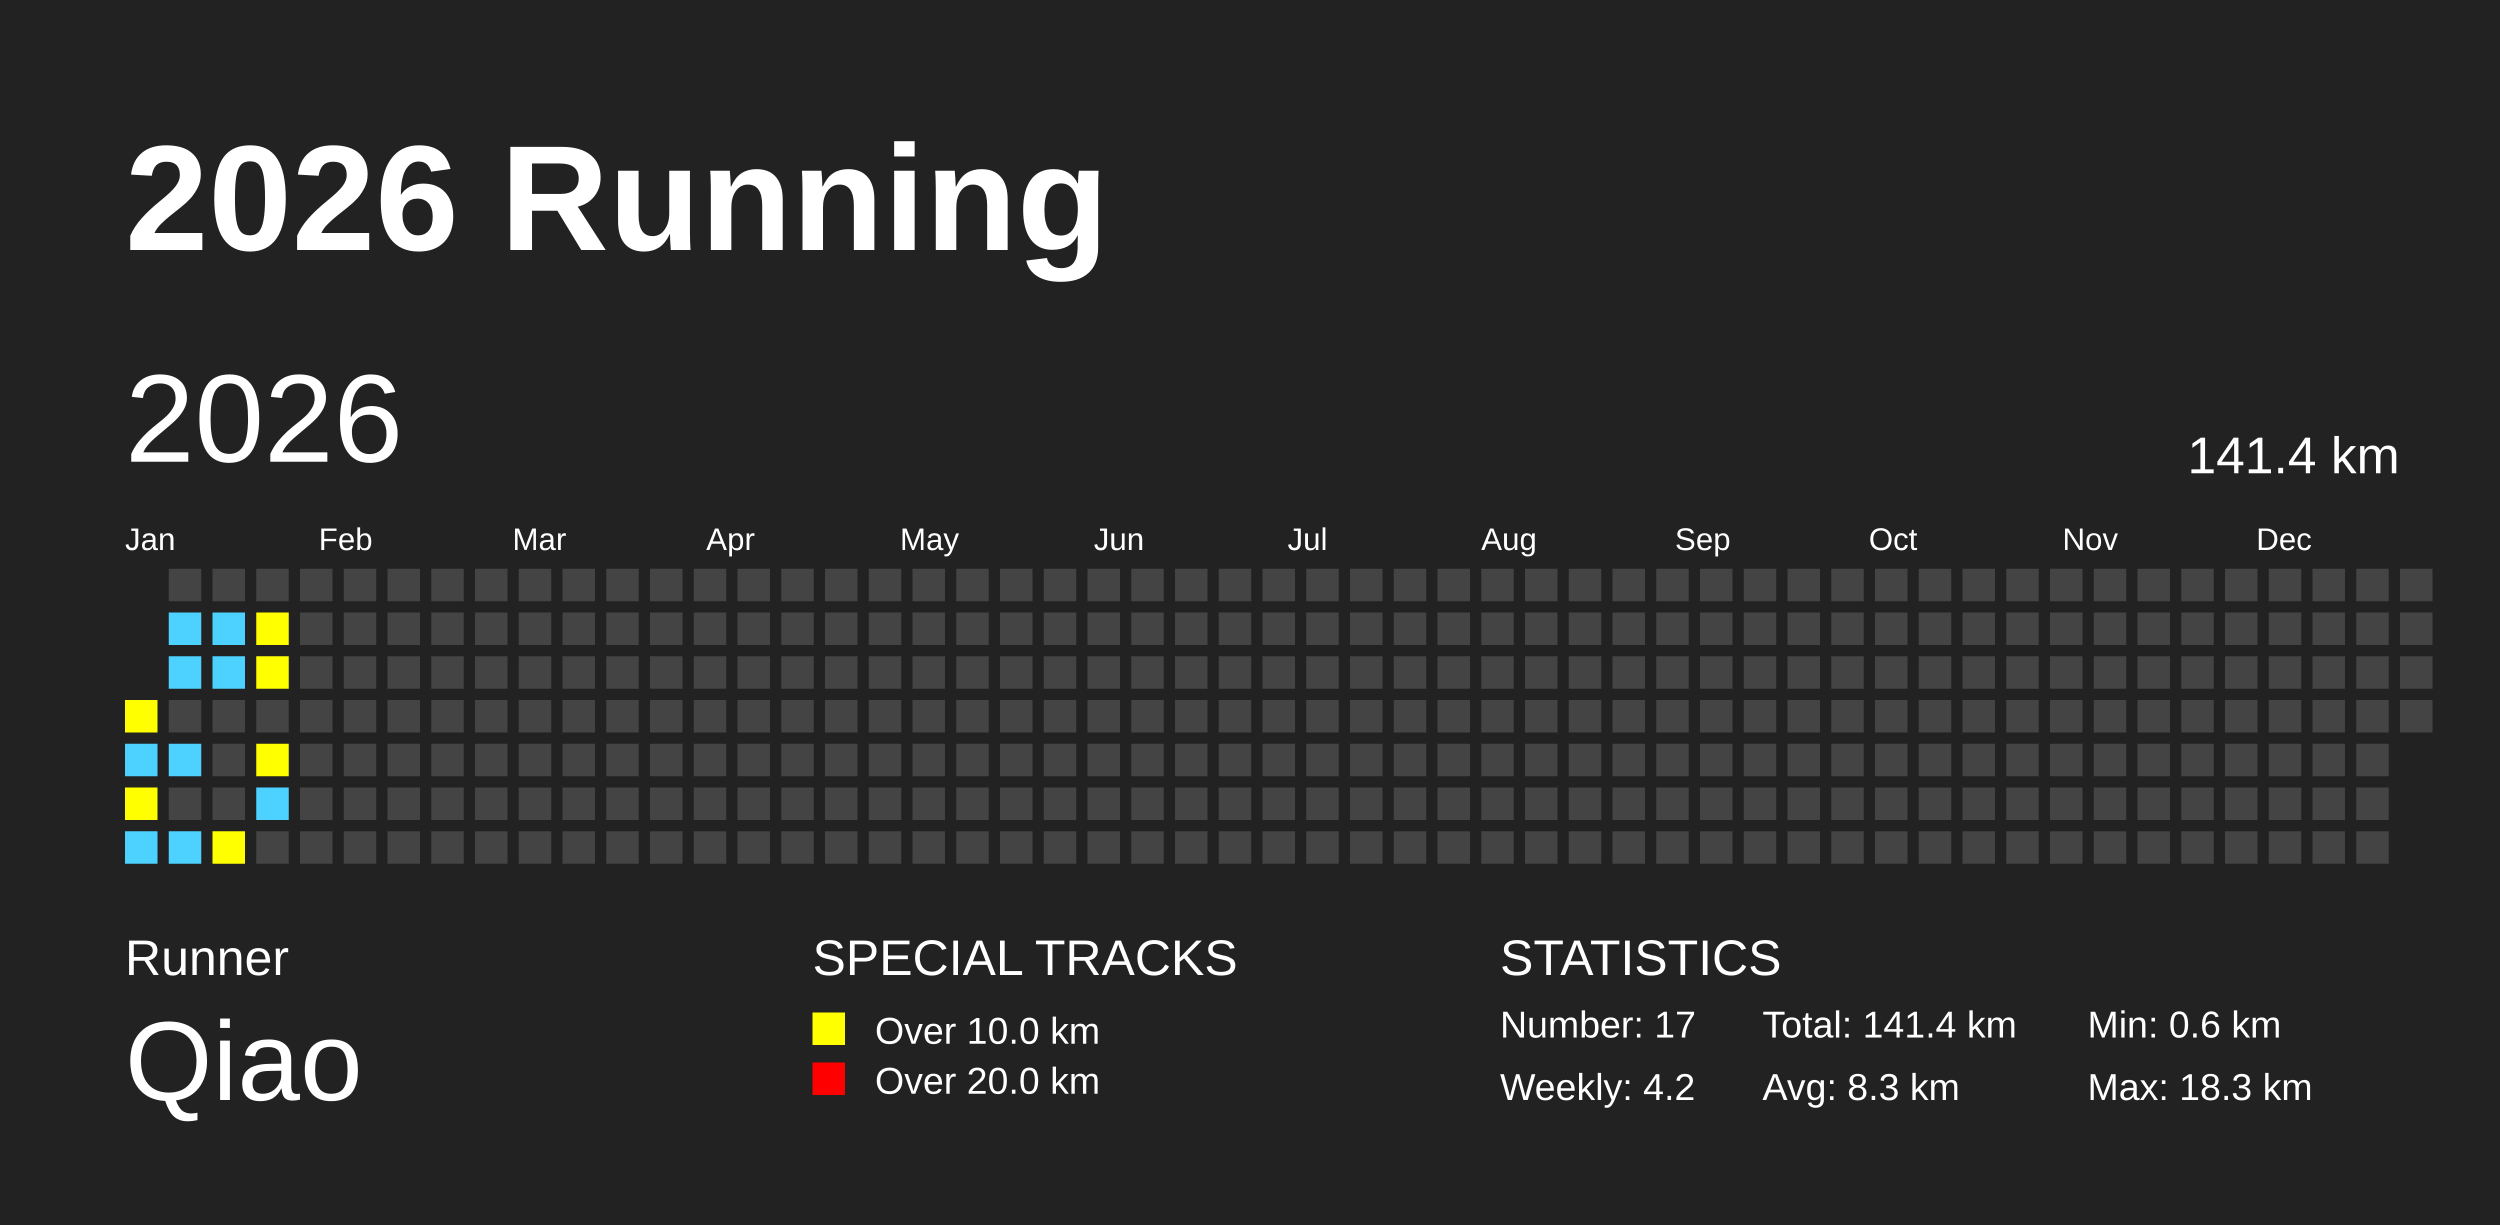
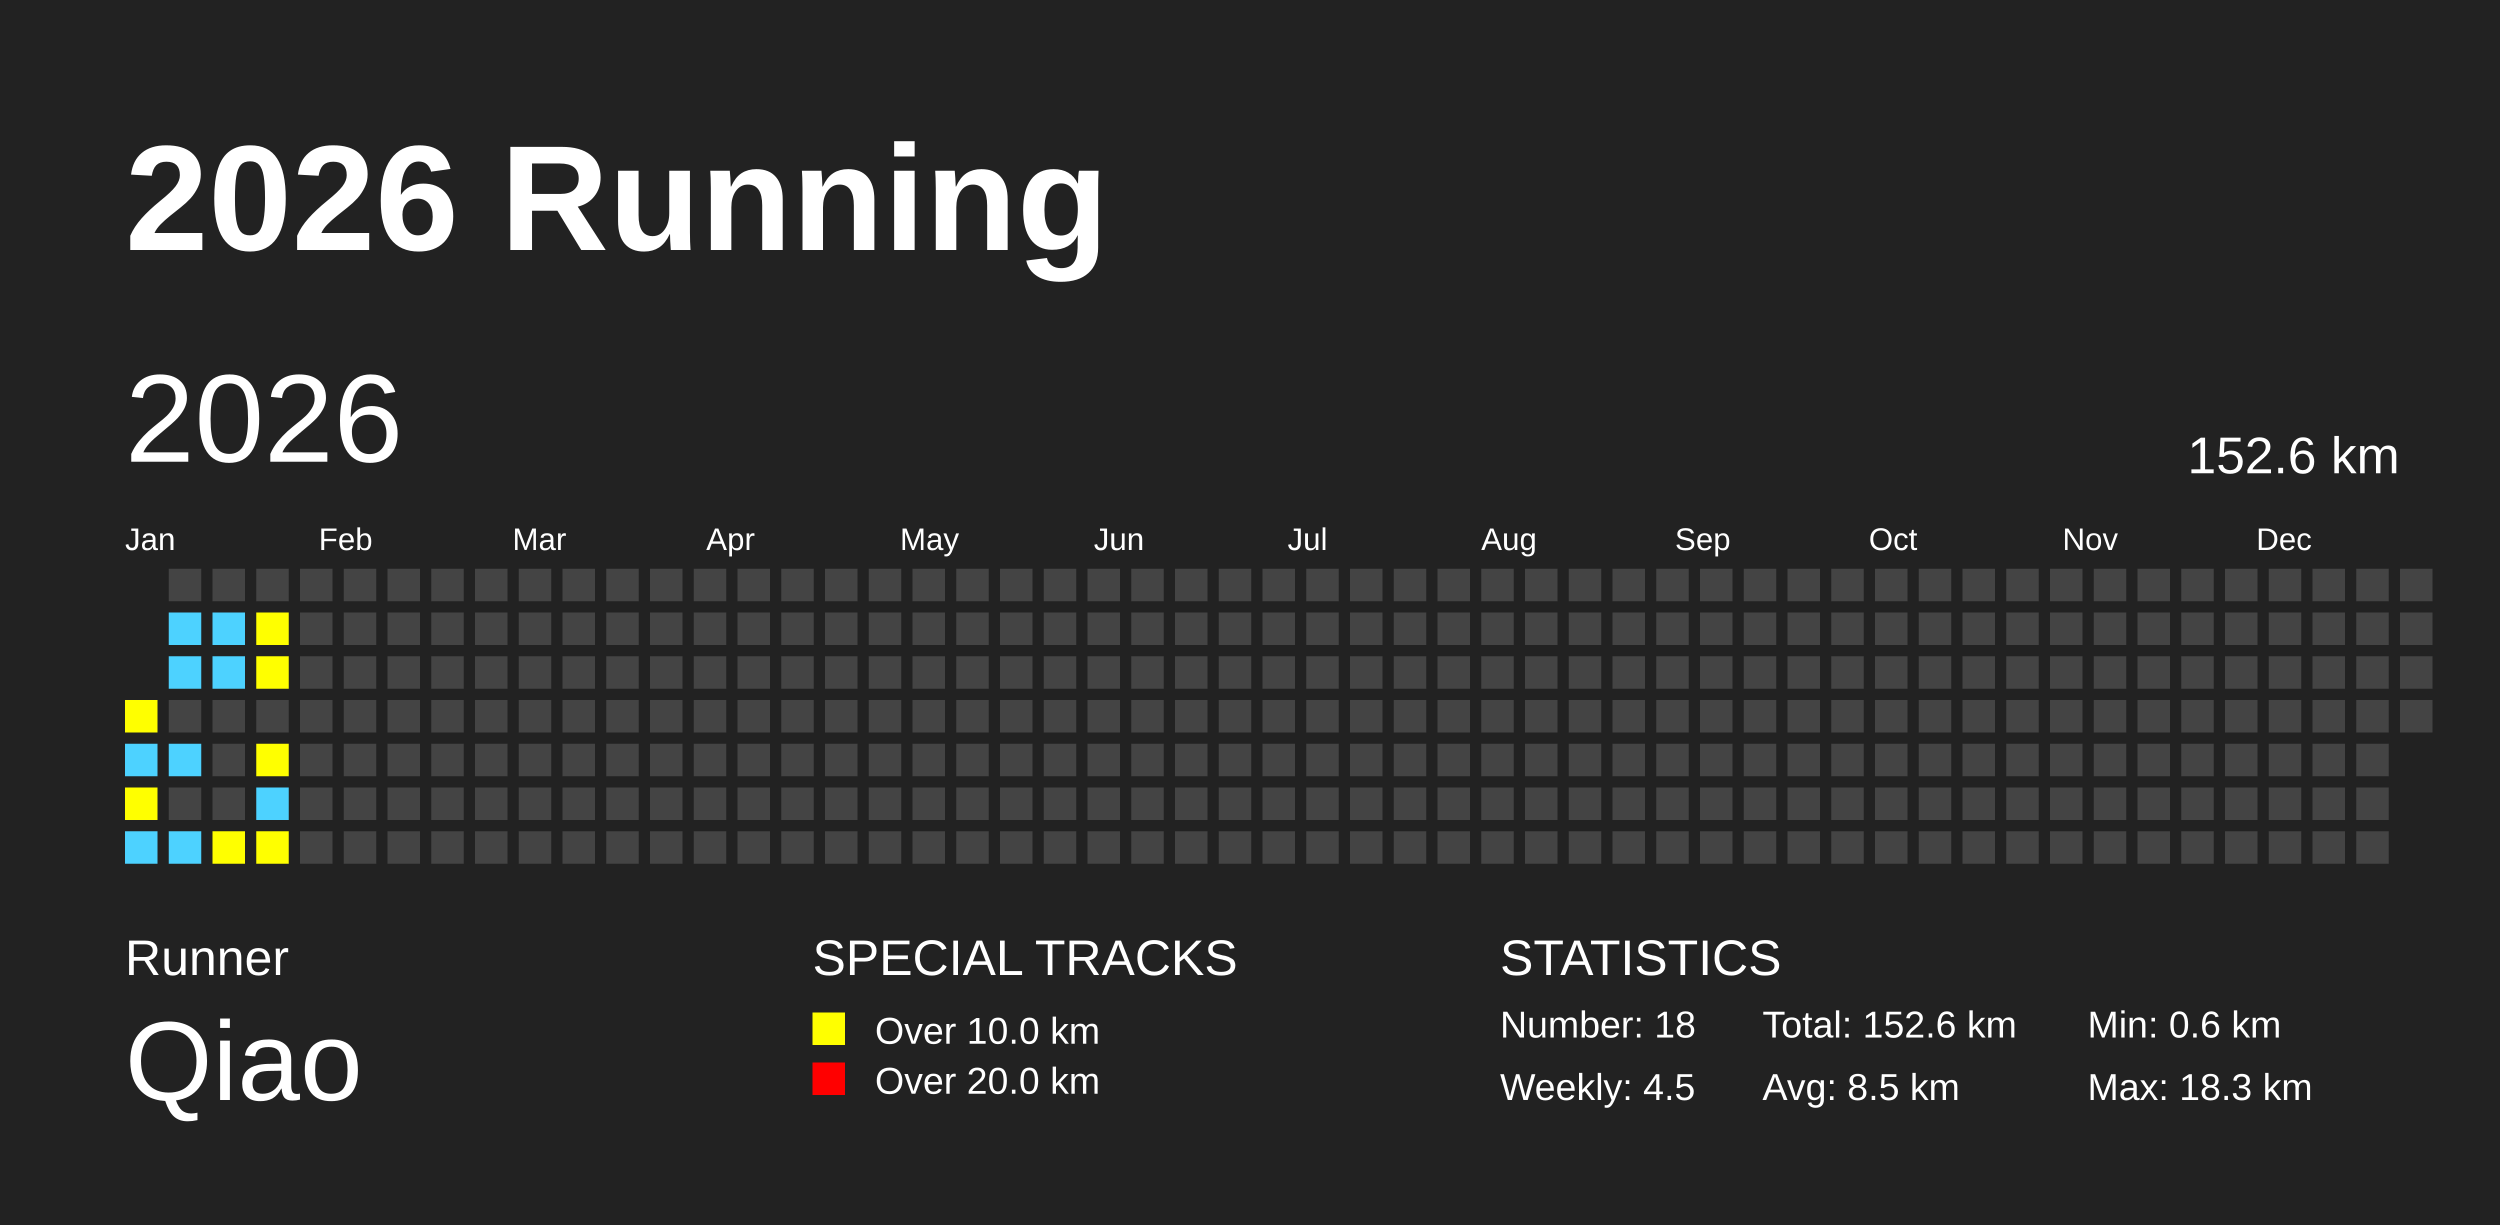
<svg xmlns="http://www.w3.org/2000/svg" baseProfile="full" height="98mm" version="1.1" viewBox="0,0,200,98" width="200mm">
  <defs />
  <rect fill="#222222" height="98" width="200" x="0" y="0" />
  <text fill="#FFFFFF" style="font-size:12px; font-family:Arial; font-weight:bold;" x="10" y="20">2026 Running</text>
  <text fill="#FFFFFF" style="font-size:4px; font-family:Arial" x="10" y="78">Runner</text>
  <text fill="#FFFFFF" style="font-size:9px; font-family:Arial" x="10" y="88">Qiao</text>
  <text fill="#FFFFFF" style="font-size:4px; font-family:Arial" x="65" y="78">SPECIAL TRACKS</text>
  <rect fill="yellow" height="2.6" width="2.6" x="65" y="81" />
  <text fill="#FFFFFF" style="font-size:3px; font-family:Arial" x="70" y="83.5">Over 10.0 km</text>
  <rect fill="red" height="2.6" width="2.6" x="65" y="85" />
  <text fill="#FFFFFF" style="font-size:3px; font-family:Arial" x="70" y="87.5">Over 20.0 km</text>
  <text fill="#FFFFFF" style="font-size:4px; font-family:Arial" x="120" y="78">STATISTICS</text>
-   <text fill="#FFFFFF" style="font-size:3px; font-family:Arial" x="120" y="83">Number: 17</text>
-   <text fill="#FFFFFF" style="font-size:3px; font-family:Arial" x="120" y="88">Weekly: 4.2</text>
-   <text fill="#FFFFFF" style="font-size:3px; font-family:Arial" x="141" y="83">Total: 141.4 km</text>
-   <text fill="#FFFFFF" style="font-size:3px; font-family:Arial" x="141" y="88">Avg: 8.3 km</text>
+   <text fill="#FFFFFF" style="font-size:3px; font-family:Arial" x="120" y="83">Number: 18</text>
+   <text fill="#FFFFFF" style="font-size:3px; font-family:Arial" x="120" y="88">Weekly: 4.5</text>
+   <text fill="#FFFFFF" style="font-size:3px; font-family:Arial" x="141" y="83">Total: 152.6 km</text>
+   <text fill="#FFFFFF" style="font-size:3px; font-family:Arial" x="141" y="88">Avg: 8.5 km</text>
  <text fill="#FFFFFF" style="font-size:3px; font-family:Arial" x="167" y="83">Min: 0.6 km</text>
  <text fill="#FFFFFF" style="font-size:3px; font-family:Arial" x="167" y="88">Max: 18.3 km</text>
  <text dominant-baseline="hanging" fill="#FFFFFF" style="font-size:10.0px; font-family:Arial;" x="10" y="30">2026</text>
-   <text dominant-baseline="hanging" fill="#FFFFFF" style="font-size:4.125px; font-family:Arial;" x="175" y="35">141.4 km</text>
+   <text dominant-baseline="hanging" fill="#FFFFFF" style="font-size:4.125px; font-family:Arial;" x="175" y="35">152.6 km</text>
  <text fill="#FFFFFF" style="font-size:2.5px; font-family:Arial" x="10.0" y="44">Jan</text>
  <text fill="#FFFFFF" style="font-size:2.5px; font-family:Arial" x="25.5" y="44">Feb</text>
  <text fill="#FFFFFF" style="font-size:2.5px; font-family:Arial" x="41.0" y="44">Mar</text>
  <text fill="#FFFFFF" style="font-size:2.5px; font-family:Arial" x="56.5" y="44">Apr</text>
  <text fill="#FFFFFF" style="font-size:2.5px; font-family:Arial" x="72.0" y="44">May</text>
  <text fill="#FFFFFF" style="font-size:2.5px; font-family:Arial" x="87.5" y="44">Jun</text>
  <text fill="#FFFFFF" style="font-size:2.5px; font-family:Arial" x="103.0" y="44">Jul</text>
  <text fill="#FFFFFF" style="font-size:2.5px; font-family:Arial" x="118.5" y="44">Aug</text>
  <text fill="#FFFFFF" style="font-size:2.5px; font-family:Arial" x="134.0" y="44">Sep</text>
  <text fill="#FFFFFF" style="font-size:2.5px; font-family:Arial" x="149.5" y="44">Oct</text>
  <text fill="#FFFFFF" style="font-size:2.5px; font-family:Arial" x="165.0" y="44">Nov</text>
  <text fill="#FFFFFF" style="font-size:2.5px; font-family:Arial" x="180.5" y="44">Dec</text>
  <rect fill="yellow" height="2.6" width="2.6" x="10.0" y="56.0" />
  <rect fill="#4DD2FF" height="2.6" width="2.6" x="10.0" y="59.5" />
  <rect fill="yellow" height="2.6" width="2.6" x="10.0" y="63.0" />
  <rect fill="#4DD2FF" height="2.6" width="2.6" x="10.0" y="66.5" />
  <rect fill="#444444" height="2.6" width="2.6" x="13.5" y="45.5" />
  <rect fill="#4DD2FF" height="2.6" width="2.6" x="13.5" y="49.0" />
  <rect fill="#4DD2FF" height="2.6" width="2.6" x="13.5" y="52.5" />
  <rect fill="#444444" height="2.6" width="2.6" x="13.5" y="56.0" />
  <rect fill="#4DD2FF" height="2.6" width="2.6" x="13.5" y="59.5" />
  <rect fill="#444444" height="2.6" width="2.6" x="13.5" y="63.0" />
  <rect fill="#4DD2FF" height="2.6" width="2.6" x="13.5" y="66.5" />
  <rect fill="#444444" height="2.6" width="2.6" x="17.0" y="45.5" />
  <rect fill="#4DD2FF" height="2.6" width="2.6" x="17.0" y="49.0" />
  <rect fill="#4DD2FF" height="2.6" width="2.6" x="17.0" y="52.5" />
  <rect fill="#444444" height="2.6" width="2.6" x="17.0" y="56.0" />
  <rect fill="#444444" height="2.6" width="2.6" x="17.0" y="59.5" />
  <rect fill="#444444" height="2.6" width="2.6" x="17.0" y="63.0" />
  <rect fill="yellow" height="2.6" width="2.6" x="17.0" y="66.5" />
  <rect fill="#444444" height="2.6" width="2.6" x="20.5" y="45.5" />
  <rect fill="yellow" height="2.6" width="2.6" x="20.5" y="49.0" />
  <rect fill="yellow" height="2.6" width="2.6" x="20.5" y="52.5" />
  <rect fill="#444444" height="2.6" width="2.6" x="20.5" y="56.0" />
  <rect fill="yellow" height="2.6" width="2.6" x="20.5" y="59.5" />
  <rect fill="#4DD2FF" height="2.6" width="2.6" x="20.5" y="63.0" />
-   <rect fill="#444444" height="2.6" width="2.6" x="20.5" y="66.5" />
+   <rect fill="yellow" height="2.6" width="2.6" x="20.5" y="66.5" />
  <rect fill="#444444" height="2.6" width="2.6" x="24.0" y="45.5" />
  <rect fill="#444444" height="2.6" width="2.6" x="24.0" y="49.0" />
  <rect fill="#444444" height="2.6" width="2.6" x="24.0" y="52.5" />
  <rect fill="#444444" height="2.6" width="2.6" x="24.0" y="56.0" />
  <rect fill="#444444" height="2.6" width="2.6" x="24.0" y="59.5" />
  <rect fill="#444444" height="2.6" width="2.6" x="24.0" y="63.0" />
  <rect fill="#444444" height="2.6" width="2.6" x="24.0" y="66.5" />
  <rect fill="#444444" height="2.6" width="2.6" x="27.5" y="45.5" />
  <rect fill="#444444" height="2.6" width="2.6" x="27.5" y="49.0" />
  <rect fill="#444444" height="2.6" width="2.6" x="27.5" y="52.5" />
  <rect fill="#444444" height="2.6" width="2.6" x="27.5" y="56.0" />
  <rect fill="#444444" height="2.6" width="2.6" x="27.5" y="59.5" />
  <rect fill="#444444" height="2.6" width="2.6" x="27.5" y="63.0" />
  <rect fill="#444444" height="2.6" width="2.6" x="27.5" y="66.5" />
  <rect fill="#444444" height="2.6" width="2.6" x="31.0" y="45.5" />
  <rect fill="#444444" height="2.6" width="2.6" x="31.0" y="49.0" />
  <rect fill="#444444" height="2.6" width="2.6" x="31.0" y="52.5" />
  <rect fill="#444444" height="2.6" width="2.6" x="31.0" y="56.0" />
  <rect fill="#444444" height="2.6" width="2.6" x="31.0" y="59.5" />
  <rect fill="#444444" height="2.6" width="2.6" x="31.0" y="63.0" />
  <rect fill="#444444" height="2.6" width="2.6" x="31.0" y="66.5" />
  <rect fill="#444444" height="2.6" width="2.6" x="34.5" y="45.5" />
  <rect fill="#444444" height="2.6" width="2.6" x="34.5" y="49.0" />
  <rect fill="#444444" height="2.6" width="2.6" x="34.5" y="52.5" />
  <rect fill="#444444" height="2.6" width="2.6" x="34.5" y="56.0" />
  <rect fill="#444444" height="2.6" width="2.6" x="34.5" y="59.5" />
  <rect fill="#444444" height="2.6" width="2.6" x="34.5" y="63.0" />
  <rect fill="#444444" height="2.6" width="2.6" x="34.5" y="66.5" />
  <rect fill="#444444" height="2.6" width="2.6" x="38.0" y="45.5" />
  <rect fill="#444444" height="2.6" width="2.6" x="38.0" y="49.0" />
  <rect fill="#444444" height="2.6" width="2.6" x="38.0" y="52.5" />
  <rect fill="#444444" height="2.6" width="2.6" x="38.0" y="56.0" />
  <rect fill="#444444" height="2.6" width="2.6" x="38.0" y="59.5" />
  <rect fill="#444444" height="2.6" width="2.6" x="38.0" y="63.0" />
  <rect fill="#444444" height="2.6" width="2.6" x="38.0" y="66.5" />
  <rect fill="#444444" height="2.6" width="2.6" x="41.5" y="45.5" />
  <rect fill="#444444" height="2.6" width="2.6" x="41.5" y="49.0" />
  <rect fill="#444444" height="2.6" width="2.6" x="41.5" y="52.5" />
  <rect fill="#444444" height="2.6" width="2.6" x="41.5" y="56.0" />
  <rect fill="#444444" height="2.6" width="2.6" x="41.5" y="59.5" />
  <rect fill="#444444" height="2.6" width="2.6" x="41.5" y="63.0" />
  <rect fill="#444444" height="2.6" width="2.6" x="41.5" y="66.5" />
  <rect fill="#444444" height="2.6" width="2.6" x="45.0" y="45.5" />
  <rect fill="#444444" height="2.6" width="2.6" x="45.0" y="49.0" />
  <rect fill="#444444" height="2.6" width="2.6" x="45.0" y="52.5" />
  <rect fill="#444444" height="2.6" width="2.6" x="45.0" y="56.0" />
  <rect fill="#444444" height="2.6" width="2.6" x="45.0" y="59.5" />
  <rect fill="#444444" height="2.6" width="2.6" x="45.0" y="63.0" />
  <rect fill="#444444" height="2.6" width="2.6" x="45.0" y="66.5" />
  <rect fill="#444444" height="2.6" width="2.6" x="48.5" y="45.5" />
  <rect fill="#444444" height="2.6" width="2.6" x="48.5" y="49.0" />
  <rect fill="#444444" height="2.6" width="2.6" x="48.5" y="52.5" />
  <rect fill="#444444" height="2.6" width="2.6" x="48.5" y="56.0" />
  <rect fill="#444444" height="2.6" width="2.6" x="48.5" y="59.5" />
  <rect fill="#444444" height="2.6" width="2.6" x="48.5" y="63.0" />
  <rect fill="#444444" height="2.6" width="2.6" x="48.5" y="66.5" />
  <rect fill="#444444" height="2.6" width="2.6" x="52.0" y="45.5" />
  <rect fill="#444444" height="2.6" width="2.6" x="52.0" y="49.0" />
  <rect fill="#444444" height="2.6" width="2.6" x="52.0" y="52.5" />
  <rect fill="#444444" height="2.6" width="2.6" x="52.0" y="56.0" />
  <rect fill="#444444" height="2.6" width="2.6" x="52.0" y="59.5" />
  <rect fill="#444444" height="2.6" width="2.6" x="52.0" y="63.0" />
  <rect fill="#444444" height="2.6" width="2.6" x="52.0" y="66.5" />
  <rect fill="#444444" height="2.6" width="2.6" x="55.5" y="45.5" />
  <rect fill="#444444" height="2.6" width="2.6" x="55.5" y="49.0" />
  <rect fill="#444444" height="2.6" width="2.6" x="55.5" y="52.5" />
  <rect fill="#444444" height="2.6" width="2.6" x="55.5" y="56.0" />
  <rect fill="#444444" height="2.6" width="2.6" x="55.5" y="59.5" />
  <rect fill="#444444" height="2.6" width="2.6" x="55.5" y="63.0" />
  <rect fill="#444444" height="2.6" width="2.6" x="55.5" y="66.5" />
  <rect fill="#444444" height="2.6" width="2.6" x="59.0" y="45.5" />
  <rect fill="#444444" height="2.6" width="2.6" x="59.0" y="49.0" />
  <rect fill="#444444" height="2.6" width="2.6" x="59.0" y="52.5" />
  <rect fill="#444444" height="2.6" width="2.6" x="59.0" y="56.0" />
  <rect fill="#444444" height="2.6" width="2.6" x="59.0" y="59.5" />
  <rect fill="#444444" height="2.6" width="2.6" x="59.0" y="63.0" />
  <rect fill="#444444" height="2.6" width="2.6" x="59.0" y="66.5" />
  <rect fill="#444444" height="2.6" width="2.6" x="62.5" y="45.5" />
  <rect fill="#444444" height="2.6" width="2.6" x="62.5" y="49.0" />
  <rect fill="#444444" height="2.6" width="2.6" x="62.5" y="52.5" />
  <rect fill="#444444" height="2.6" width="2.6" x="62.5" y="56.0" />
  <rect fill="#444444" height="2.6" width="2.6" x="62.5" y="59.5" />
  <rect fill="#444444" height="2.6" width="2.6" x="62.5" y="63.0" />
  <rect fill="#444444" height="2.6" width="2.6" x="62.5" y="66.5" />
  <rect fill="#444444" height="2.6" width="2.6" x="66.0" y="45.5" />
  <rect fill="#444444" height="2.6" width="2.6" x="66.0" y="49.0" />
  <rect fill="#444444" height="2.6" width="2.6" x="66.0" y="52.5" />
  <rect fill="#444444" height="2.6" width="2.6" x="66.0" y="56.0" />
  <rect fill="#444444" height="2.6" width="2.6" x="66.0" y="59.5" />
  <rect fill="#444444" height="2.6" width="2.6" x="66.0" y="63.0" />
  <rect fill="#444444" height="2.6" width="2.6" x="66.0" y="66.5" />
  <rect fill="#444444" height="2.6" width="2.6" x="69.5" y="45.5" />
  <rect fill="#444444" height="2.6" width="2.6" x="69.5" y="49.0" />
  <rect fill="#444444" height="2.6" width="2.6" x="69.5" y="52.5" />
  <rect fill="#444444" height="2.6" width="2.6" x="69.5" y="56.0" />
  <rect fill="#444444" height="2.6" width="2.6" x="69.5" y="59.5" />
  <rect fill="#444444" height="2.6" width="2.6" x="69.5" y="63.0" />
  <rect fill="#444444" height="2.6" width="2.6" x="69.5" y="66.5" />
  <rect fill="#444444" height="2.6" width="2.6" x="73.0" y="45.5" />
  <rect fill="#444444" height="2.6" width="2.6" x="73.0" y="49.0" />
  <rect fill="#444444" height="2.6" width="2.6" x="73.0" y="52.5" />
  <rect fill="#444444" height="2.6" width="2.6" x="73.0" y="56.0" />
  <rect fill="#444444" height="2.6" width="2.6" x="73.0" y="59.5" />
  <rect fill="#444444" height="2.6" width="2.6" x="73.0" y="63.0" />
  <rect fill="#444444" height="2.6" width="2.6" x="73.0" y="66.5" />
  <rect fill="#444444" height="2.6" width="2.6" x="76.5" y="45.5" />
  <rect fill="#444444" height="2.6" width="2.6" x="76.5" y="49.0" />
  <rect fill="#444444" height="2.6" width="2.6" x="76.5" y="52.5" />
  <rect fill="#444444" height="2.6" width="2.6" x="76.5" y="56.0" />
  <rect fill="#444444" height="2.6" width="2.6" x="76.5" y="59.5" />
  <rect fill="#444444" height="2.6" width="2.6" x="76.5" y="63.0" />
  <rect fill="#444444" height="2.6" width="2.6" x="76.5" y="66.5" />
  <rect fill="#444444" height="2.6" width="2.6" x="80.0" y="45.5" />
  <rect fill="#444444" height="2.6" width="2.6" x="80.0" y="49.0" />
  <rect fill="#444444" height="2.6" width="2.6" x="80.0" y="52.5" />
  <rect fill="#444444" height="2.6" width="2.6" x="80.0" y="56.0" />
  <rect fill="#444444" height="2.6" width="2.6" x="80.0" y="59.5" />
  <rect fill="#444444" height="2.6" width="2.6" x="80.0" y="63.0" />
  <rect fill="#444444" height="2.6" width="2.6" x="80.0" y="66.5" />
  <rect fill="#444444" height="2.6" width="2.6" x="83.5" y="45.5" />
  <rect fill="#444444" height="2.6" width="2.6" x="83.5" y="49.0" />
  <rect fill="#444444" height="2.6" width="2.6" x="83.5" y="52.5" />
  <rect fill="#444444" height="2.6" width="2.6" x="83.5" y="56.0" />
  <rect fill="#444444" height="2.6" width="2.6" x="83.5" y="59.5" />
  <rect fill="#444444" height="2.6" width="2.6" x="83.5" y="63.0" />
  <rect fill="#444444" height="2.6" width="2.6" x="83.5" y="66.5" />
  <rect fill="#444444" height="2.6" width="2.6" x="87.0" y="45.5" />
  <rect fill="#444444" height="2.6" width="2.6" x="87.0" y="49.0" />
  <rect fill="#444444" height="2.6" width="2.6" x="87.0" y="52.5" />
  <rect fill="#444444" height="2.6" width="2.6" x="87.0" y="56.0" />
  <rect fill="#444444" height="2.6" width="2.6" x="87.0" y="59.5" />
  <rect fill="#444444" height="2.6" width="2.6" x="87.0" y="63.0" />
  <rect fill="#444444" height="2.6" width="2.6" x="87.0" y="66.5" />
  <rect fill="#444444" height="2.6" width="2.6" x="90.5" y="45.5" />
  <rect fill="#444444" height="2.6" width="2.6" x="90.5" y="49.0" />
  <rect fill="#444444" height="2.6" width="2.6" x="90.5" y="52.5" />
  <rect fill="#444444" height="2.6" width="2.6" x="90.5" y="56.0" />
  <rect fill="#444444" height="2.6" width="2.6" x="90.5" y="59.5" />
  <rect fill="#444444" height="2.6" width="2.6" x="90.5" y="63.0" />
  <rect fill="#444444" height="2.6" width="2.6" x="90.5" y="66.5" />
  <rect fill="#444444" height="2.6" width="2.6" x="94.0" y="45.5" />
  <rect fill="#444444" height="2.6" width="2.6" x="94.0" y="49.0" />
  <rect fill="#444444" height="2.6" width="2.6" x="94.0" y="52.5" />
  <rect fill="#444444" height="2.6" width="2.6" x="94.0" y="56.0" />
  <rect fill="#444444" height="2.6" width="2.6" x="94.0" y="59.5" />
  <rect fill="#444444" height="2.6" width="2.6" x="94.0" y="63.0" />
  <rect fill="#444444" height="2.6" width="2.6" x="94.0" y="66.5" />
  <rect fill="#444444" height="2.6" width="2.6" x="97.5" y="45.5" />
  <rect fill="#444444" height="2.6" width="2.6" x="97.5" y="49.0" />
  <rect fill="#444444" height="2.6" width="2.6" x="97.5" y="52.5" />
  <rect fill="#444444" height="2.6" width="2.6" x="97.5" y="56.0" />
  <rect fill="#444444" height="2.6" width="2.6" x="97.5" y="59.5" />
  <rect fill="#444444" height="2.6" width="2.6" x="97.5" y="63.0" />
  <rect fill="#444444" height="2.6" width="2.6" x="97.5" y="66.5" />
  <rect fill="#444444" height="2.6" width="2.6" x="101.0" y="45.5" />
  <rect fill="#444444" height="2.6" width="2.6" x="101.0" y="49.0" />
  <rect fill="#444444" height="2.6" width="2.6" x="101.0" y="52.5" />
  <rect fill="#444444" height="2.6" width="2.6" x="101.0" y="56.0" />
  <rect fill="#444444" height="2.6" width="2.6" x="101.0" y="59.5" />
  <rect fill="#444444" height="2.6" width="2.6" x="101.0" y="63.0" />
  <rect fill="#444444" height="2.6" width="2.6" x="101.0" y="66.5" />
  <rect fill="#444444" height="2.6" width="2.6" x="104.5" y="45.5" />
  <rect fill="#444444" height="2.6" width="2.6" x="104.5" y="49.0" />
  <rect fill="#444444" height="2.6" width="2.6" x="104.5" y="52.5" />
  <rect fill="#444444" height="2.6" width="2.6" x="104.5" y="56.0" />
  <rect fill="#444444" height="2.6" width="2.6" x="104.5" y="59.5" />
  <rect fill="#444444" height="2.6" width="2.6" x="104.5" y="63.0" />
  <rect fill="#444444" height="2.6" width="2.6" x="104.5" y="66.5" />
  <rect fill="#444444" height="2.6" width="2.6" x="108.0" y="45.5" />
  <rect fill="#444444" height="2.6" width="2.6" x="108.0" y="49.0" />
  <rect fill="#444444" height="2.6" width="2.6" x="108.0" y="52.5" />
  <rect fill="#444444" height="2.6" width="2.6" x="108.0" y="56.0" />
  <rect fill="#444444" height="2.6" width="2.6" x="108.0" y="59.5" />
  <rect fill="#444444" height="2.6" width="2.6" x="108.0" y="63.0" />
  <rect fill="#444444" height="2.6" width="2.6" x="108.0" y="66.5" />
  <rect fill="#444444" height="2.6" width="2.6" x="111.5" y="45.5" />
  <rect fill="#444444" height="2.6" width="2.6" x="111.5" y="49.0" />
  <rect fill="#444444" height="2.6" width="2.6" x="111.5" y="52.5" />
  <rect fill="#444444" height="2.6" width="2.6" x="111.5" y="56.0" />
  <rect fill="#444444" height="2.6" width="2.6" x="111.5" y="59.5" />
  <rect fill="#444444" height="2.6" width="2.6" x="111.5" y="63.0" />
  <rect fill="#444444" height="2.6" width="2.6" x="111.5" y="66.5" />
  <rect fill="#444444" height="2.6" width="2.6" x="115.0" y="45.5" />
  <rect fill="#444444" height="2.6" width="2.6" x="115.0" y="49.0" />
  <rect fill="#444444" height="2.6" width="2.6" x="115.0" y="52.5" />
  <rect fill="#444444" height="2.6" width="2.6" x="115.0" y="56.0" />
  <rect fill="#444444" height="2.6" width="2.6" x="115.0" y="59.5" />
  <rect fill="#444444" height="2.6" width="2.6" x="115.0" y="63.0" />
  <rect fill="#444444" height="2.6" width="2.6" x="115.0" y="66.5" />
  <rect fill="#444444" height="2.6" width="2.6" x="118.5" y="45.5" />
  <rect fill="#444444" height="2.6" width="2.6" x="118.5" y="49.0" />
  <rect fill="#444444" height="2.6" width="2.6" x="118.5" y="52.5" />
  <rect fill="#444444" height="2.6" width="2.6" x="118.5" y="56.0" />
  <rect fill="#444444" height="2.6" width="2.6" x="118.5" y="59.5" />
  <rect fill="#444444" height="2.6" width="2.6" x="118.5" y="63.0" />
  <rect fill="#444444" height="2.6" width="2.6" x="118.5" y="66.5" />
  <rect fill="#444444" height="2.6" width="2.6" x="122.0" y="45.5" />
  <rect fill="#444444" height="2.6" width="2.6" x="122.0" y="49.0" />
  <rect fill="#444444" height="2.6" width="2.6" x="122.0" y="52.5" />
  <rect fill="#444444" height="2.6" width="2.6" x="122.0" y="56.0" />
  <rect fill="#444444" height="2.6" width="2.6" x="122.0" y="59.5" />
  <rect fill="#444444" height="2.6" width="2.6" x="122.0" y="63.0" />
  <rect fill="#444444" height="2.6" width="2.6" x="122.0" y="66.5" />
  <rect fill="#444444" height="2.6" width="2.6" x="125.5" y="45.5" />
  <rect fill="#444444" height="2.6" width="2.6" x="125.5" y="49.0" />
  <rect fill="#444444" height="2.6" width="2.6" x="125.5" y="52.5" />
  <rect fill="#444444" height="2.6" width="2.6" x="125.5" y="56.0" />
  <rect fill="#444444" height="2.6" width="2.6" x="125.5" y="59.5" />
  <rect fill="#444444" height="2.6" width="2.6" x="125.5" y="63.0" />
  <rect fill="#444444" height="2.6" width="2.6" x="125.5" y="66.5" />
  <rect fill="#444444" height="2.6" width="2.6" x="129.0" y="45.5" />
  <rect fill="#444444" height="2.6" width="2.6" x="129.0" y="49.0" />
  <rect fill="#444444" height="2.6" width="2.6" x="129.0" y="52.5" />
  <rect fill="#444444" height="2.6" width="2.6" x="129.0" y="56.0" />
  <rect fill="#444444" height="2.6" width="2.6" x="129.0" y="59.5" />
  <rect fill="#444444" height="2.6" width="2.6" x="129.0" y="63.0" />
  <rect fill="#444444" height="2.6" width="2.6" x="129.0" y="66.5" />
  <rect fill="#444444" height="2.6" width="2.6" x="132.5" y="45.5" />
  <rect fill="#444444" height="2.6" width="2.6" x="132.5" y="49.0" />
  <rect fill="#444444" height="2.6" width="2.6" x="132.5" y="52.5" />
  <rect fill="#444444" height="2.6" width="2.6" x="132.5" y="56.0" />
  <rect fill="#444444" height="2.6" width="2.6" x="132.5" y="59.5" />
  <rect fill="#444444" height="2.6" width="2.6" x="132.5" y="63.0" />
  <rect fill="#444444" height="2.6" width="2.6" x="132.5" y="66.5" />
  <rect fill="#444444" height="2.6" width="2.6" x="136.0" y="45.5" />
  <rect fill="#444444" height="2.6" width="2.6" x="136.0" y="49.0" />
  <rect fill="#444444" height="2.6" width="2.6" x="136.0" y="52.5" />
  <rect fill="#444444" height="2.6" width="2.6" x="136.0" y="56.0" />
  <rect fill="#444444" height="2.6" width="2.6" x="136.0" y="59.5" />
  <rect fill="#444444" height="2.6" width="2.6" x="136.0" y="63.0" />
  <rect fill="#444444" height="2.6" width="2.6" x="136.0" y="66.5" />
  <rect fill="#444444" height="2.6" width="2.6" x="139.5" y="45.5" />
  <rect fill="#444444" height="2.6" width="2.6" x="139.5" y="49.0" />
  <rect fill="#444444" height="2.6" width="2.6" x="139.5" y="52.5" />
  <rect fill="#444444" height="2.6" width="2.6" x="139.5" y="56.0" />
  <rect fill="#444444" height="2.6" width="2.6" x="139.5" y="59.5" />
  <rect fill="#444444" height="2.6" width="2.6" x="139.5" y="63.0" />
  <rect fill="#444444" height="2.6" width="2.6" x="139.5" y="66.5" />
  <rect fill="#444444" height="2.6" width="2.6" x="143.0" y="45.5" />
  <rect fill="#444444" height="2.6" width="2.6" x="143.0" y="49.0" />
  <rect fill="#444444" height="2.6" width="2.6" x="143.0" y="52.5" />
  <rect fill="#444444" height="2.6" width="2.6" x="143.0" y="56.0" />
  <rect fill="#444444" height="2.6" width="2.6" x="143.0" y="59.5" />
  <rect fill="#444444" height="2.6" width="2.6" x="143.0" y="63.0" />
  <rect fill="#444444" height="2.6" width="2.6" x="143.0" y="66.5" />
  <rect fill="#444444" height="2.6" width="2.6" x="146.5" y="45.5" />
  <rect fill="#444444" height="2.6" width="2.6" x="146.5" y="49.0" />
  <rect fill="#444444" height="2.6" width="2.6" x="146.5" y="52.5" />
  <rect fill="#444444" height="2.6" width="2.6" x="146.5" y="56.0" />
  <rect fill="#444444" height="2.6" width="2.6" x="146.5" y="59.5" />
  <rect fill="#444444" height="2.6" width="2.6" x="146.5" y="63.0" />
  <rect fill="#444444" height="2.6" width="2.6" x="146.5" y="66.5" />
  <rect fill="#444444" height="2.6" width="2.6" x="150.0" y="45.5" />
  <rect fill="#444444" height="2.6" width="2.6" x="150.0" y="49.0" />
  <rect fill="#444444" height="2.6" width="2.6" x="150.0" y="52.5" />
  <rect fill="#444444" height="2.6" width="2.6" x="150.0" y="56.0" />
  <rect fill="#444444" height="2.6" width="2.6" x="150.0" y="59.5" />
  <rect fill="#444444" height="2.6" width="2.6" x="150.0" y="63.0" />
  <rect fill="#444444" height="2.6" width="2.6" x="150.0" y="66.5" />
  <rect fill="#444444" height="2.6" width="2.6" x="153.5" y="45.5" />
  <rect fill="#444444" height="2.6" width="2.6" x="153.5" y="49.0" />
  <rect fill="#444444" height="2.6" width="2.6" x="153.5" y="52.5" />
  <rect fill="#444444" height="2.6" width="2.6" x="153.5" y="56.0" />
  <rect fill="#444444" height="2.6" width="2.6" x="153.5" y="59.5" />
  <rect fill="#444444" height="2.6" width="2.6" x="153.5" y="63.0" />
  <rect fill="#444444" height="2.6" width="2.6" x="153.5" y="66.5" />
  <rect fill="#444444" height="2.6" width="2.6" x="157.0" y="45.5" />
  <rect fill="#444444" height="2.6" width="2.6" x="157.0" y="49.0" />
  <rect fill="#444444" height="2.6" width="2.6" x="157.0" y="52.5" />
  <rect fill="#444444" height="2.6" width="2.6" x="157.0" y="56.0" />
  <rect fill="#444444" height="2.6" width="2.6" x="157.0" y="59.5" />
  <rect fill="#444444" height="2.6" width="2.6" x="157.0" y="63.0" />
  <rect fill="#444444" height="2.6" width="2.6" x="157.0" y="66.5" />
  <rect fill="#444444" height="2.6" width="2.6" x="160.5" y="45.5" />
  <rect fill="#444444" height="2.6" width="2.6" x="160.5" y="49.0" />
  <rect fill="#444444" height="2.6" width="2.6" x="160.5" y="52.5" />
  <rect fill="#444444" height="2.6" width="2.6" x="160.5" y="56.0" />
  <rect fill="#444444" height="2.6" width="2.6" x="160.5" y="59.5" />
  <rect fill="#444444" height="2.6" width="2.6" x="160.5" y="63.0" />
  <rect fill="#444444" height="2.6" width="2.6" x="160.5" y="66.5" />
  <rect fill="#444444" height="2.6" width="2.6" x="164.0" y="45.5" />
  <rect fill="#444444" height="2.6" width="2.6" x="164.0" y="49.0" />
  <rect fill="#444444" height="2.6" width="2.6" x="164.0" y="52.5" />
  <rect fill="#444444" height="2.6" width="2.6" x="164.0" y="56.0" />
  <rect fill="#444444" height="2.6" width="2.6" x="164.0" y="59.5" />
  <rect fill="#444444" height="2.6" width="2.6" x="164.0" y="63.0" />
  <rect fill="#444444" height="2.6" width="2.6" x="164.0" y="66.5" />
  <rect fill="#444444" height="2.6" width="2.6" x="167.5" y="45.5" />
  <rect fill="#444444" height="2.6" width="2.6" x="167.5" y="49.0" />
  <rect fill="#444444" height="2.6" width="2.6" x="167.5" y="52.5" />
  <rect fill="#444444" height="2.6" width="2.6" x="167.5" y="56.0" />
  <rect fill="#444444" height="2.6" width="2.6" x="167.5" y="59.5" />
  <rect fill="#444444" height="2.6" width="2.6" x="167.5" y="63.0" />
  <rect fill="#444444" height="2.6" width="2.6" x="167.5" y="66.5" />
  <rect fill="#444444" height="2.6" width="2.6" x="171.0" y="45.5" />
  <rect fill="#444444" height="2.6" width="2.6" x="171.0" y="49.0" />
  <rect fill="#444444" height="2.6" width="2.6" x="171.0" y="52.5" />
  <rect fill="#444444" height="2.6" width="2.6" x="171.0" y="56.0" />
  <rect fill="#444444" height="2.6" width="2.6" x="171.0" y="59.5" />
  <rect fill="#444444" height="2.6" width="2.6" x="171.0" y="63.0" />
  <rect fill="#444444" height="2.6" width="2.6" x="171.0" y="66.5" />
  <rect fill="#444444" height="2.6" width="2.6" x="174.5" y="45.5" />
  <rect fill="#444444" height="2.6" width="2.6" x="174.5" y="49.0" />
  <rect fill="#444444" height="2.6" width="2.6" x="174.5" y="52.5" />
  <rect fill="#444444" height="2.6" width="2.6" x="174.5" y="56.0" />
  <rect fill="#444444" height="2.6" width="2.6" x="174.5" y="59.5" />
  <rect fill="#444444" height="2.6" width="2.6" x="174.5" y="63.0" />
  <rect fill="#444444" height="2.6" width="2.6" x="174.5" y="66.5" />
  <rect fill="#444444" height="2.6" width="2.6" x="178.0" y="45.5" />
  <rect fill="#444444" height="2.6" width="2.6" x="178.0" y="49.0" />
  <rect fill="#444444" height="2.6" width="2.6" x="178.0" y="52.5" />
  <rect fill="#444444" height="2.6" width="2.6" x="178.0" y="56.0" />
  <rect fill="#444444" height="2.6" width="2.6" x="178.0" y="59.5" />
  <rect fill="#444444" height="2.6" width="2.6" x="178.0" y="63.0" />
  <rect fill="#444444" height="2.6" width="2.6" x="178.0" y="66.5" />
  <rect fill="#444444" height="2.6" width="2.6" x="181.5" y="45.5" />
  <rect fill="#444444" height="2.6" width="2.6" x="181.5" y="49.0" />
  <rect fill="#444444" height="2.6" width="2.6" x="181.5" y="52.5" />
  <rect fill="#444444" height="2.6" width="2.6" x="181.5" y="56.0" />
  <rect fill="#444444" height="2.6" width="2.6" x="181.5" y="59.5" />
  <rect fill="#444444" height="2.6" width="2.6" x="181.5" y="63.0" />
  <rect fill="#444444" height="2.6" width="2.6" x="181.5" y="66.5" />
  <rect fill="#444444" height="2.6" width="2.6" x="185.0" y="45.5" />
  <rect fill="#444444" height="2.6" width="2.6" x="185.0" y="49.0" />
  <rect fill="#444444" height="2.6" width="2.6" x="185.0" y="52.5" />
  <rect fill="#444444" height="2.6" width="2.6" x="185.0" y="56.0" />
  <rect fill="#444444" height="2.6" width="2.6" x="185.0" y="59.5" />
  <rect fill="#444444" height="2.6" width="2.6" x="185.0" y="63.0" />
  <rect fill="#444444" height="2.6" width="2.6" x="185.0" y="66.5" />
  <rect fill="#444444" height="2.6" width="2.6" x="188.5" y="45.5" />
  <rect fill="#444444" height="2.6" width="2.6" x="188.5" y="49.0" />
  <rect fill="#444444" height="2.6" width="2.6" x="188.5" y="52.5" />
  <rect fill="#444444" height="2.6" width="2.6" x="188.5" y="56.0" />
  <rect fill="#444444" height="2.6" width="2.6" x="188.5" y="59.5" />
  <rect fill="#444444" height="2.6" width="2.6" x="188.5" y="63.0" />
  <rect fill="#444444" height="2.6" width="2.6" x="188.5" y="66.5" />
  <rect fill="#444444" height="2.6" width="2.6" x="192.0" y="45.5" />
  <rect fill="#444444" height="2.6" width="2.6" x="192.0" y="49.0" />
  <rect fill="#444444" height="2.6" width="2.6" x="192.0" y="52.5" />
  <rect fill="#444444" height="2.6" width="2.6" x="192.0" y="56.0" />
</svg>
